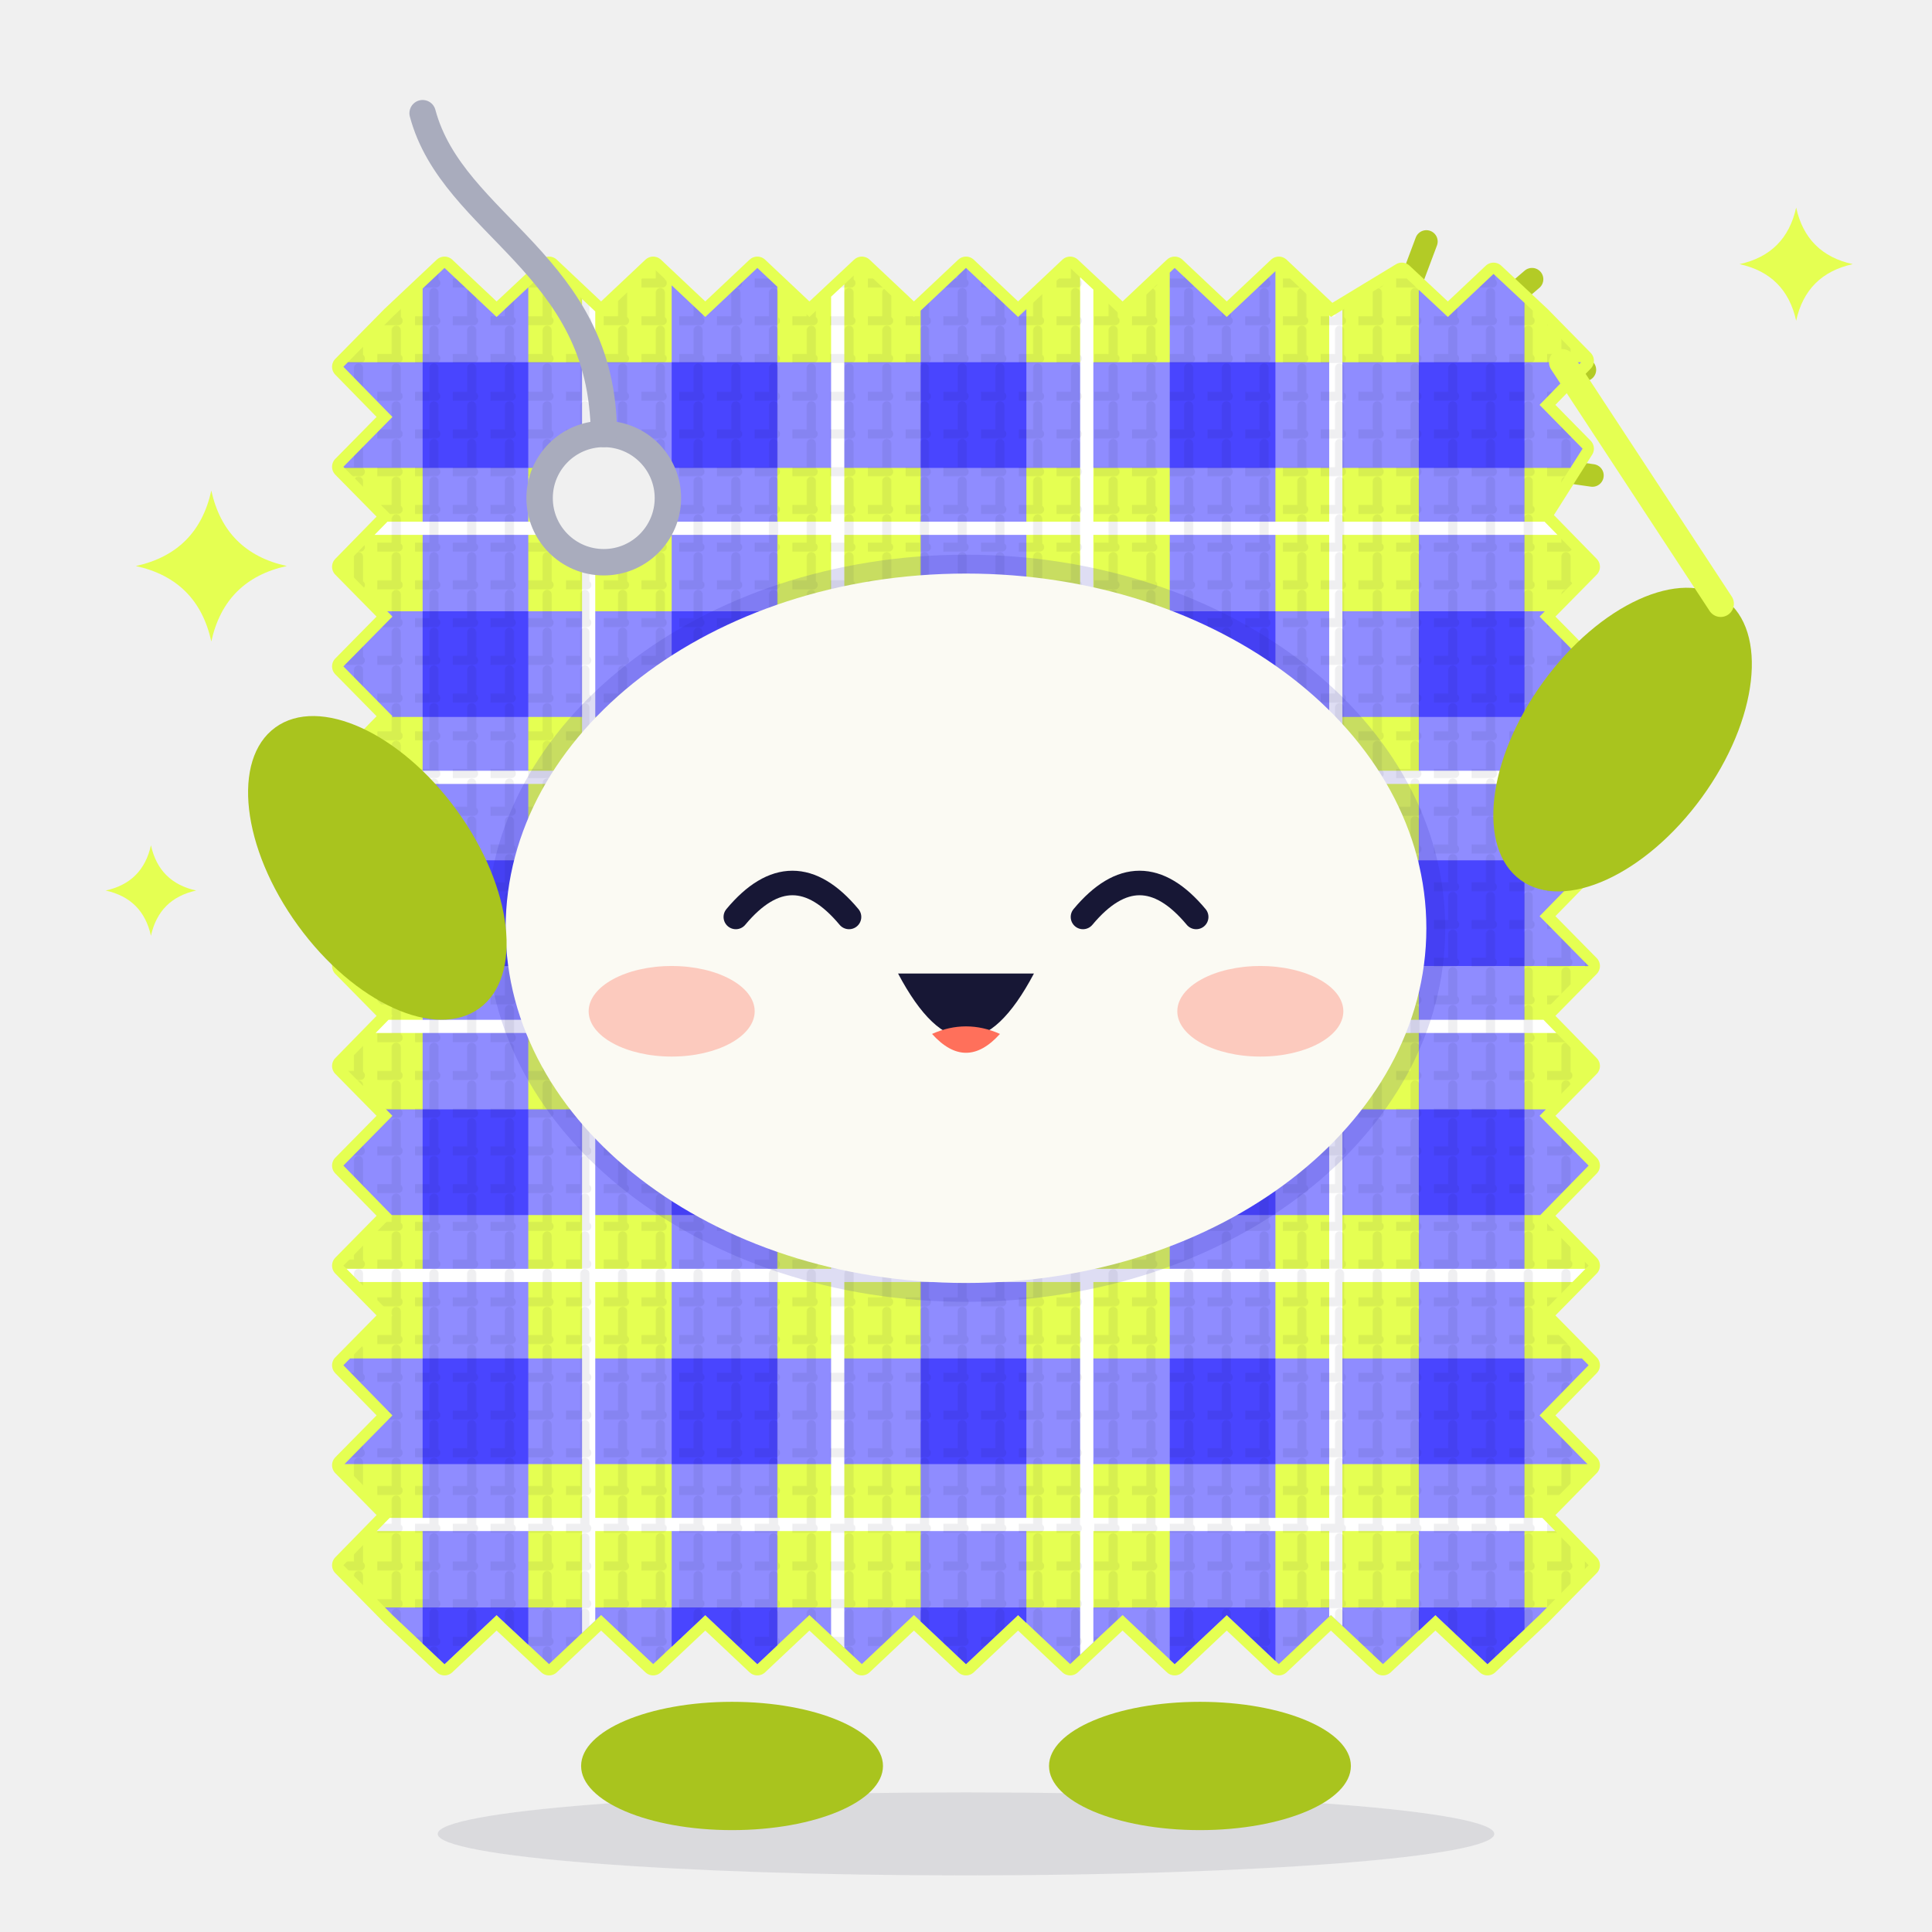
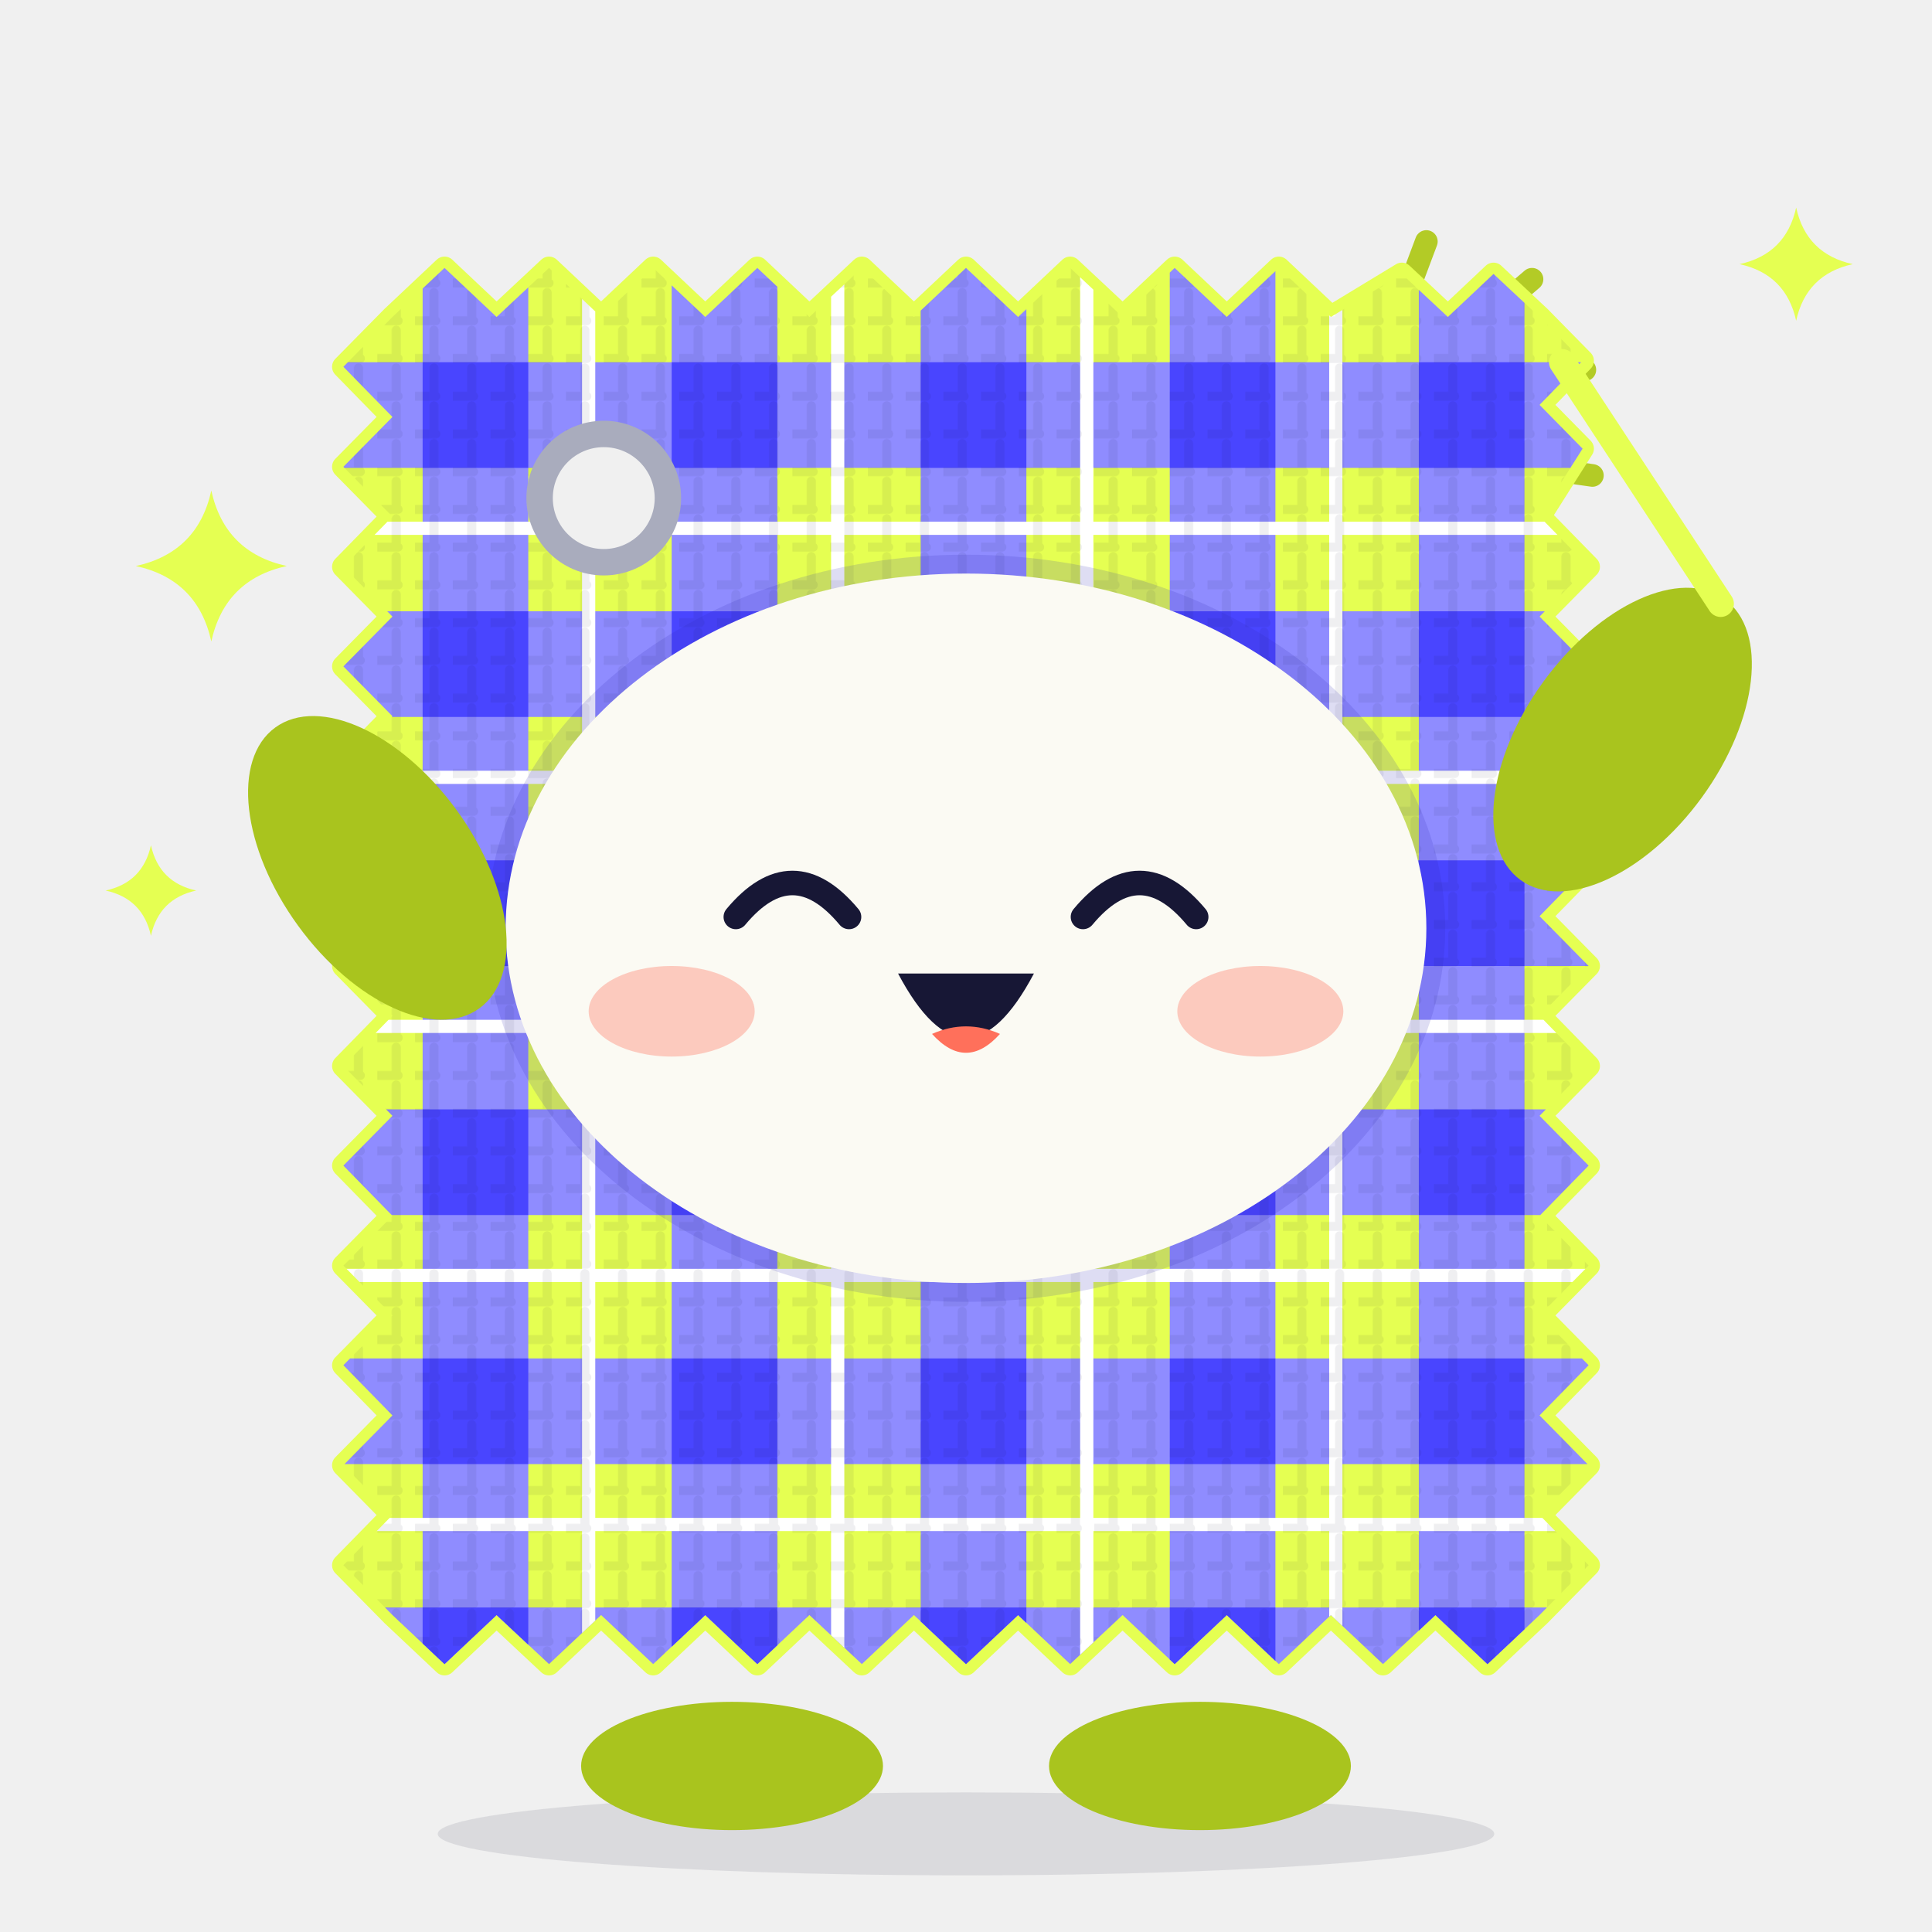
<svg xmlns="http://www.w3.org/2000/svg" viewBox="0 0 512 512" width="512" height="512">
  <style>
.rig{transform-box:view-box;transform-origin:256px 486px;animation:breath 3.6s ease-in-out infinite}
@keyframes breath{0%,100%{transform:scale(1,1)}50%{transform:scale(.99,1.022)}}
.shadow{transform-box:view-box;transform-origin:256px 486px;animation:shadowb 3.6s ease-in-out infinite}
@keyframes shadowb{50%{transform:scaleX(.97)}}
.eyes{transform-box:fill-box;transform-origin:center;animation:blink 4.2s infinite}
@keyframes blink{0%,93%,100%{transform:scaleY(1)}96%{transform:scaleY(.12)}}
.strand{transform-box:view-box;animation:flutter 2.6s ease-in-out infinite}
@keyframes flutter{0%,100%{transform:rotate(0)}30%{transform:rotate(16deg)}60%{transform:rotate(-7deg)}}
.cord{transform-box:view-box;transform-origin:160px 116px;animation:cord 3.4s ease-in-out infinite}
@keyframes cord{0%,100%{transform:rotate(-5deg)}50%{transform:rotate(6deg)}}
.head{transform-box:view-box;transform-origin:256px 340px}
.thread{transform-box:view-box;transform-origin:414px 96px}
.arm-l{transform-box:view-box;transform-origin:134px 300px}
.arm-r{transform-box:view-box;transform-origin:406px 250px}
.pop{transform-box:fill-box;transform-origin:center}
@media (prefers-reduced-motion:reduce){*{animation:none!important}}
.rig{animation:hop 1.8s ease-in-out infinite}@keyframes hop{0%,100%{transform:translateY(0) scale(1,1)}14%{transform:translateY(0) scale(1.07,.9)}32%{transform:translateY(-34px) scale(.95,1.07)}44%{transform:translateY(-38px) scale(1,1)}60%{transform:translateY(0) scale(1.08,.9)}72%{transform:translateY(0) scale(.98,1.03)}82%{transform:translateY(0) scale(1,1)}}.shadow{animation:hopshadow 1.8s ease-in-out infinite}@keyframes hopshadow{0%,14%,72%,100%{transform:scaleX(1)}44%{transform:scaleX(.72)}60%{transform:scaleX(1.06)}}.sparkle{animation:spark 1.8s cubic-bezier(.34,1.56,.64,1) infinite}@keyframes spark{0%,20%{transform:scale(0) rotate(0)}38%{transform:scale(1.15) rotate(45deg)}50%{transform:scale(1) rotate(45deg)}75%{transform:scale(1) rotate(45deg);opacity:1}90%,100%{transform:scale(0) rotate(90deg);opacity:0}}.arm-l{animation:flapl 1.8s ease-in-out infinite}.arm-r{animation:flapr 1.8s ease-in-out infinite}@keyframes flapl{0%,14%,72%,100%{transform:rotate(0)}40%{transform:rotate(14deg)}}@keyframes flapr{0%,14%,72%,100%{transform:rotate(0)}40%{transform:rotate(-14deg)}}.strand{animation:flutter .9s ease-in-out infinite}</style>
  <defs>
    <pattern id="w" width="10" height="10" patternUnits="userSpaceOnUse">
      <path d="M0 5.0H5.5M5.0 0V4.0M5.0 7.5V10" stroke="#171735" stroke-opacity="0.07" stroke-width="2.4" stroke-linecap="round" />
    </pattern>
    <clipPath id="clip">
      <path d="M104.0 84.0 L117.8 71.0 L131.6 84.0 L145.5 71.0 L159.3 84.0 L173.1 71.0 L186.9 84.0 L200.7 71.0 L214.5 84.0 L228.4 71.0 L242.2 84.0 L256.0 71.0 L269.8 84.0 L283.6 71.0 L297.5 84.0 L311.3 71.0 L325.1 84.0 L338.9 71.0 L352.7 84.0 L371.5 72.6 L383.7 84.0 L395.8 72.6 L408.0 84.0 L419.4 95.6 L408.0 107.3 L419.4 118.9 L408.0 136.9 L421.0 150.2 L408.0 163.4 L421.0 176.6 L408.0 189.8 L421.0 203.1 L408.0 216.3 L421.0 229.5 L408.0 242.8 L421.0 256.0 L408.0 269.2 L421.0 282.5 L408.0 295.7 L421.0 308.9 L408.0 322.2 L421.0 335.4 L408.0 348.6 L421.0 361.8 L408.0 375.1 L421.0 388.3 L408.0 401.5 L421.0 414.8 L408.0 428.0 L394.2 441.0 L380.4 428.0 L366.5 441.0 L352.7 428.0 L338.9 441.0 L325.1 428.0 L311.3 441.0 L297.5 428.0 L283.6 441.0 L269.8 428.0 L256.0 441.0 L242.2 428.0 L228.4 441.0 L214.5 428.0 L200.7 441.0 L186.9 428.0 L173.1 441.0 L159.3 428.0 L145.5 441.0 L131.6 428.0 L117.8 441.0 L104.0 428.0 L91.0 414.8 L104.0 401.5 L91.0 388.3 L104.0 375.1 L91.0 361.8 L104.0 348.6 L91.0 335.4 L104.0 322.2 L91.0 308.9 L104.0 295.7 L91.0 282.5 L104.0 269.2 L91.0 256.0 L104.0 242.8 L91.0 229.5 L104.0 216.3 L91.0 203.1 L104.0 189.8 L91.0 176.6 L104.0 163.4 L91.0 150.2 L104.0 136.9 L91.0 123.7 L104.0 110.5 L91.0 97.2Z" />
    </clipPath>
    <mask id="hole">
      <rect width="512" height="512" fill="#fff" />
      <circle cx="160" cy="132" r="17" fill="#000" />
    </mask>
  </defs>
  <g id="shadow" class="shadow">
    <ellipse cx="256" cy="486" rx="140" ry="11" fill="#171735" opacity=".1" />
  </g>
  <g id="rig" class="rig">
    <g id="feet">
      <g class="foot-l">
        <ellipse cx="194" cy="468" rx="40" ry="17" fill="#a9c41e" />
      </g>
      <g class="foot-r">
        <ellipse cx="318" cy="468" rx="40" ry="17" fill="#a9c41e" />
      </g>
    </g>
    <g id="fray">
      <path class="strand" style="transform-origin:372px 80px;animation-delay:-0.00s" d="M372 80l6 -16" stroke="#b3cb26" stroke-width="6" stroke-linecap="round" />
      <path class="strand" style="transform-origin:392px 86px;animation-delay:-0.35s" d="M392 86l14 -12" stroke="#b3cb26" stroke-width="6" stroke-linecap="round" />
      <path class="strand" style="transform-origin:404px 104px;animation-delay:-0.70s" d="M404 104l16 -6" stroke="#b3cb26" stroke-width="6" stroke-linecap="round" />
      <path class="strand" style="transform-origin:408px 124px;animation-delay:-1.05s" d="M408 124l14 2" stroke="#b3cb26" stroke-width="6" stroke-linecap="round" />
    </g>
    <g id="body" mask="url(#hole)">
      <path d="M104.0 84.0 L117.8 71.0 L131.6 84.0 L145.5 71.0 L159.3 84.0 L173.1 71.0 L186.9 84.0 L200.7 71.0 L214.5 84.0 L228.4 71.0 L242.2 84.0 L256.0 71.0 L269.8 84.0 L283.6 71.0 L297.5 84.0 L311.3 71.0 L325.1 84.0 L338.9 71.0 L352.7 84.0 L371.5 72.6 L383.7 84.0 L395.8 72.6 L408.0 84.0 L419.4 95.6 L408.0 107.3 L419.4 118.9 L408.0 136.9 L421.0 150.2 L408.0 163.4 L421.0 176.6 L408.0 189.8 L421.0 203.1 L408.0 216.3 L421.0 229.5 L408.0 242.8 L421.0 256.0 L408.0 269.2 L421.0 282.5 L408.0 295.7 L421.0 308.9 L408.0 322.2 L421.0 335.4 L408.0 348.6 L421.0 361.8 L408.0 375.1 L421.0 388.3 L408.0 401.5 L421.0 414.8 L408.0 428.0 L394.2 441.0 L380.4 428.0 L366.5 441.0 L352.7 428.0 L338.9 441.0 L325.1 428.0 L311.3 441.0 L297.5 428.0 L283.6 441.0 L269.8 428.0 L256.0 441.0 L242.2 428.0 L228.4 441.0 L214.5 428.0 L200.7 441.0 L186.9 428.0 L173.1 441.0 L159.3 428.0 L145.5 441.0 L131.6 428.0 L117.8 441.0 L104.0 428.0 L91.0 414.8 L104.0 401.5 L91.0 388.3 L104.0 375.1 L91.0 361.8 L104.0 348.6 L91.0 335.4 L104.0 322.2 L91.0 308.9 L104.0 295.7 L91.0 282.5 L104.0 269.2 L91.0 256.0 L104.0 242.8 L91.0 229.5 L104.0 216.3 L91.0 203.1 L104.0 189.8 L91.0 176.6 L104.0 163.4 L91.0 150.2 L104.0 136.9 L91.0 123.7 L104.0 110.5 L91.0 97.2Z" fill="#e5ff52" stroke="#e5ff52" stroke-width="6" stroke-linejoin="round" />
      <g clip-path="url(#clip)">
        <rect width="512" height="512" fill="#e5ff52" />
        <rect x="0" y="96" width="512" height="28" fill="#8f8cff" />
        <rect x="0" y="162" width="512" height="28" fill="#8f8cff" />
        <rect x="0" y="228" width="512" height="28" fill="#8f8cff" />
        <rect x="0" y="294" width="512" height="28" fill="#8f8cff" />
        <rect x="0" y="360" width="512" height="28" fill="#8f8cff" />
        <rect x="0" y="426" width="512" height="28" fill="#8f8cff" />
        <rect x="112" y="0" width="28" height="512" fill="#8f8cff" />
        <rect x="178" y="0" width="28" height="512" fill="#8f8cff" />
        <rect x="244" y="0" width="28" height="512" fill="#8f8cff" />
        <rect x="310" y="0" width="28" height="512" fill="#8f8cff" />
        <rect x="376" y="0" width="28" height="512" fill="#8f8cff" />
        <rect x="112" y="96" width="28" height="28" fill="#4945ff" />
        <rect x="112" y="162" width="28" height="28" fill="#4945ff" />
        <rect x="112" y="228" width="28" height="28" fill="#4945ff" />
        <rect x="112" y="294" width="28" height="28" fill="#4945ff" />
        <rect x="112" y="360" width="28" height="28" fill="#4945ff" />
        <rect x="112" y="426" width="28" height="28" fill="#4945ff" />
        <rect x="178" y="96" width="28" height="28" fill="#4945ff" />
        <rect x="178" y="162" width="28" height="28" fill="#4945ff" />
        <rect x="178" y="228" width="28" height="28" fill="#4945ff" />
        <rect x="178" y="294" width="28" height="28" fill="#4945ff" />
        <rect x="178" y="360" width="28" height="28" fill="#4945ff" />
        <rect x="178" y="426" width="28" height="28" fill="#4945ff" />
        <rect x="244" y="96" width="28" height="28" fill="#4945ff" />
        <rect x="244" y="162" width="28" height="28" fill="#4945ff" />
        <rect x="244" y="228" width="28" height="28" fill="#4945ff" />
        <rect x="244" y="294" width="28" height="28" fill="#4945ff" />
        <rect x="244" y="360" width="28" height="28" fill="#4945ff" />
        <rect x="244" y="426" width="28" height="28" fill="#4945ff" />
        <rect x="310" y="96" width="28" height="28" fill="#4945ff" />
        <rect x="310" y="162" width="28" height="28" fill="#4945ff" />
        <rect x="310" y="228" width="28" height="28" fill="#4945ff" />
        <rect x="310" y="294" width="28" height="28" fill="#4945ff" />
        <rect x="310" y="360" width="28" height="28" fill="#4945ff" />
        <rect x="310" y="426" width="28" height="28" fill="#4945ff" />
        <rect x="376" y="96" width="28" height="28" fill="#4945ff" />
        <rect x="376" y="162" width="28" height="28" fill="#4945ff" />
        <rect x="376" y="228" width="28" height="28" fill="#4945ff" />
        <rect x="376" y="294" width="28" height="28" fill="#4945ff" />
        <rect x="376" y="360" width="28" height="28" fill="#4945ff" />
        <rect x="376" y="426" width="28" height="28" fill="#4945ff" />
        <path d="M0 140H512" stroke="#ffffff" stroke-width="3.5" />
        <path d="M0 206H512" stroke="#ffffff" stroke-width="3.5" />
        <path d="M0 272H512" stroke="#ffffff" stroke-width="3.5" />
        <path d="M0 338H512" stroke="#ffffff" stroke-width="3.5" />
        <path d="M0 404H512" stroke="#ffffff" stroke-width="3.5" />
        <path d="M156 0V512" stroke="#ffffff" stroke-width="3.5" />
        <path d="M222 0V512" stroke="#ffffff" stroke-width="3.5" />
        <path d="M288 0V512" stroke="#ffffff" stroke-width="3.5" />
        <path d="M354 0V512" stroke="#ffffff" stroke-width="3.5" />
        <rect width="512" height="512" fill="url(#w)" />
      </g>
    </g>
    <g id="ring">
      <circle cx="160" cy="132" r="17" fill="none" stroke="#a9acbd" stroke-width="7" />
-       <path class="cord" d="M160 115C160 70 120 60 112 30" fill="none" stroke="#a9acbd" stroke-width="7" stroke-linecap="round" />
    </g>
    <g id="head" class="head">
      <g id="face">
        <ellipse cx="256" cy="246" rx="127" ry="99" fill="#2c29b0" opacity=".16" />
        <ellipse cx="256" cy="246" rx="122" ry="94" fill="#fbfaf3" />
        <g id="blush">
          <ellipse cx="178" cy="268" rx="22" ry="12" fill="#ff705b" opacity=".35" />
          <ellipse cx="334" cy="268" rx="22" ry="12" fill="#ff705b" opacity=".35" />
        </g>
        <g id="eyes" class="eyes">
          <path d="M195 243Q210 225 225 243" fill="none" stroke="#171735" stroke-width="6.5" stroke-linecap="round" />
          <path d="M287 243Q302 225 317 243" fill="none" stroke="#171735" stroke-width="6.5" stroke-linecap="round" />
        </g>
        <g id="mouth" class="mouth">
          <path d="M238 258Q256 292 274 258Z" fill="#171735" />
          <path d="M247 274Q256 284 265 274Q256 270 247 274Z" fill="#ff705b" />
        </g>
      </g>
    </g>
    <g transform="translate(56 150)">
      <path class="pop sparkle" style="animation-delay:0.55s" d="M0 -20Q3.6 -3.6 20 0Q3.6 3.6 0 20Q-3.6 3.6 -20 0Q-3.6 -3.6 0 -20Z" fill="#e5ff52" />
    </g>
    <g transform="translate(476 70)">
      <path class="pop sparkle" style="animation-delay:0.67s" d="M0 -15Q2.7 -2.7 15 0Q2.7 2.7 0 15Q-2.7 2.7 -15 0Q-2.7 -2.7 0 -15Z" fill="#e5ff52" />
    </g>
    <g transform="translate(40 236)">
      <path class="pop sparkle" style="animation-delay:0.79s" d="M0 -12Q2.16 -2.16 12 0Q2.16 2.16 0 12Q-2.16 2.16 -12 0Q-2.16 -2.16 0 -12Z" fill="#e5ff52" />
    </g>
    <g id="arm_left" class="arm-l">
      <ellipse cx="100" cy="230" rx="46" ry="26" fill="#a9c41e" transform="rotate(54 100 230)" />
    </g>
    <g id="arm_right" class="arm-r">
      <ellipse cx="430" cy="196" rx="46" ry="26" fill="#a9c41e" transform="rotate(-54 430 196)" />
    </g>
    <g id="thread" class="thread">
      <path d="M414 96L456 160" fill="none" stroke="#e5ff52" stroke-width="7" stroke-linecap="round" stroke-linejoin="round" />
    </g>
  </g>
</svg>
